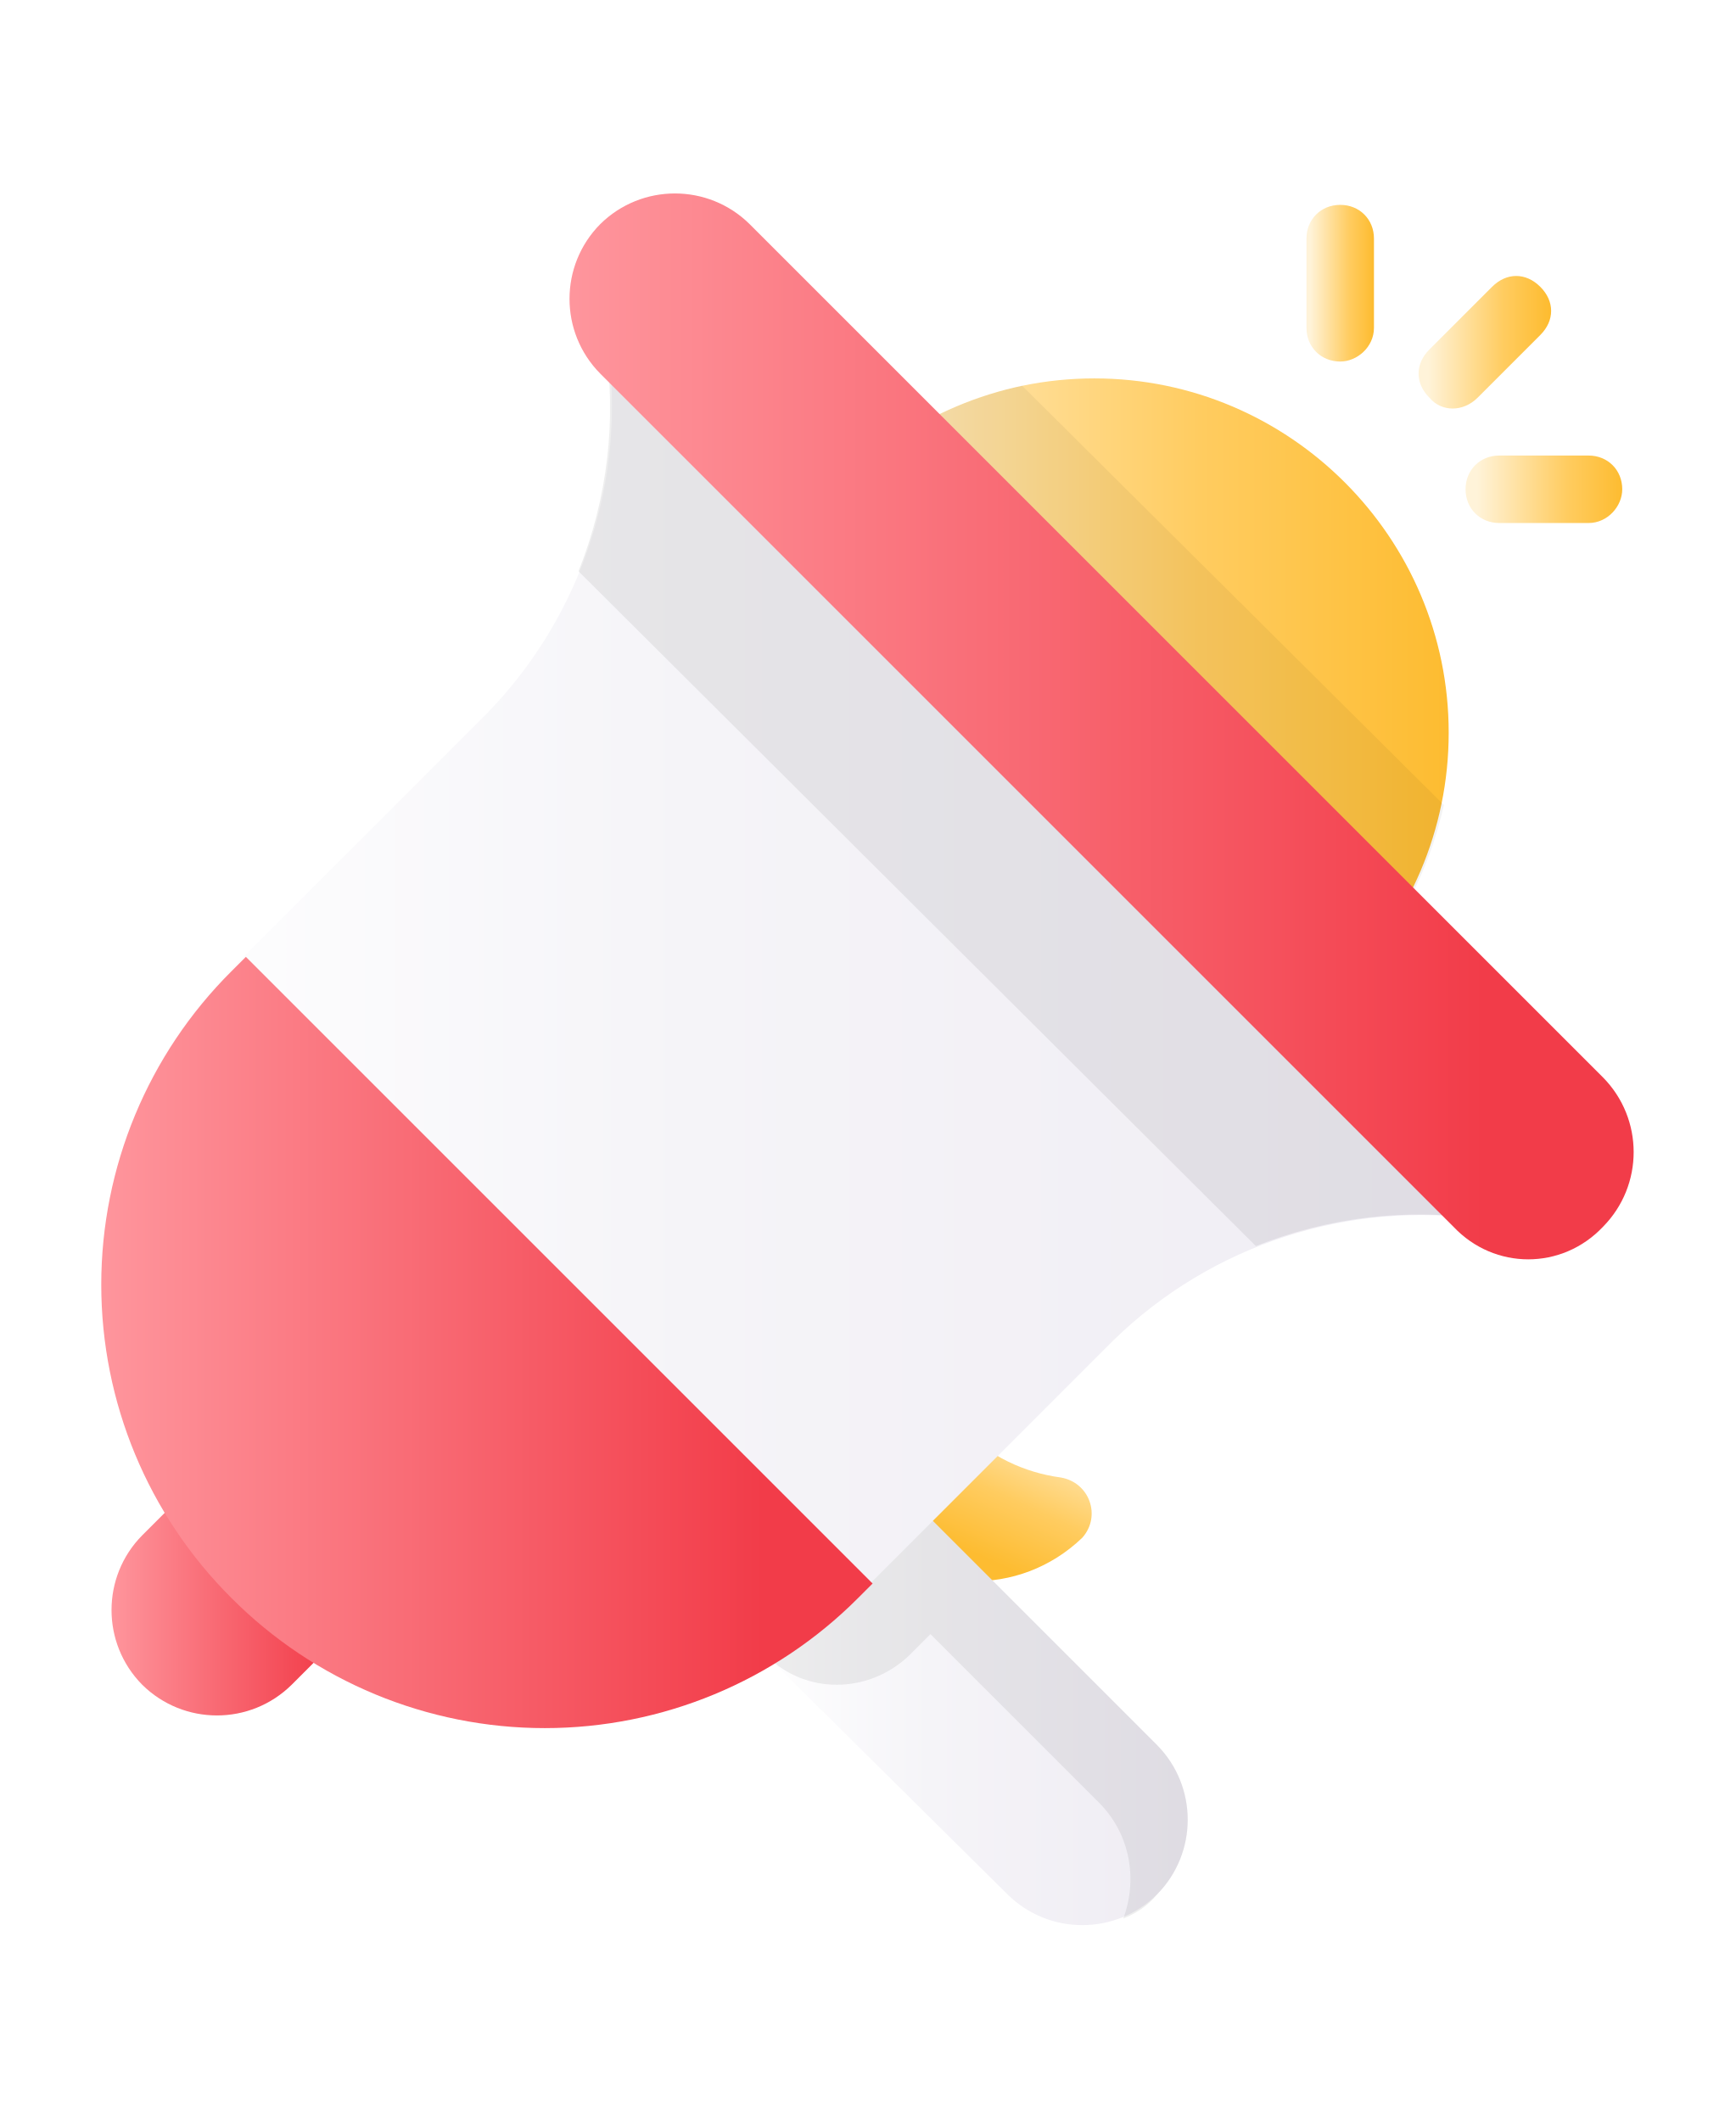
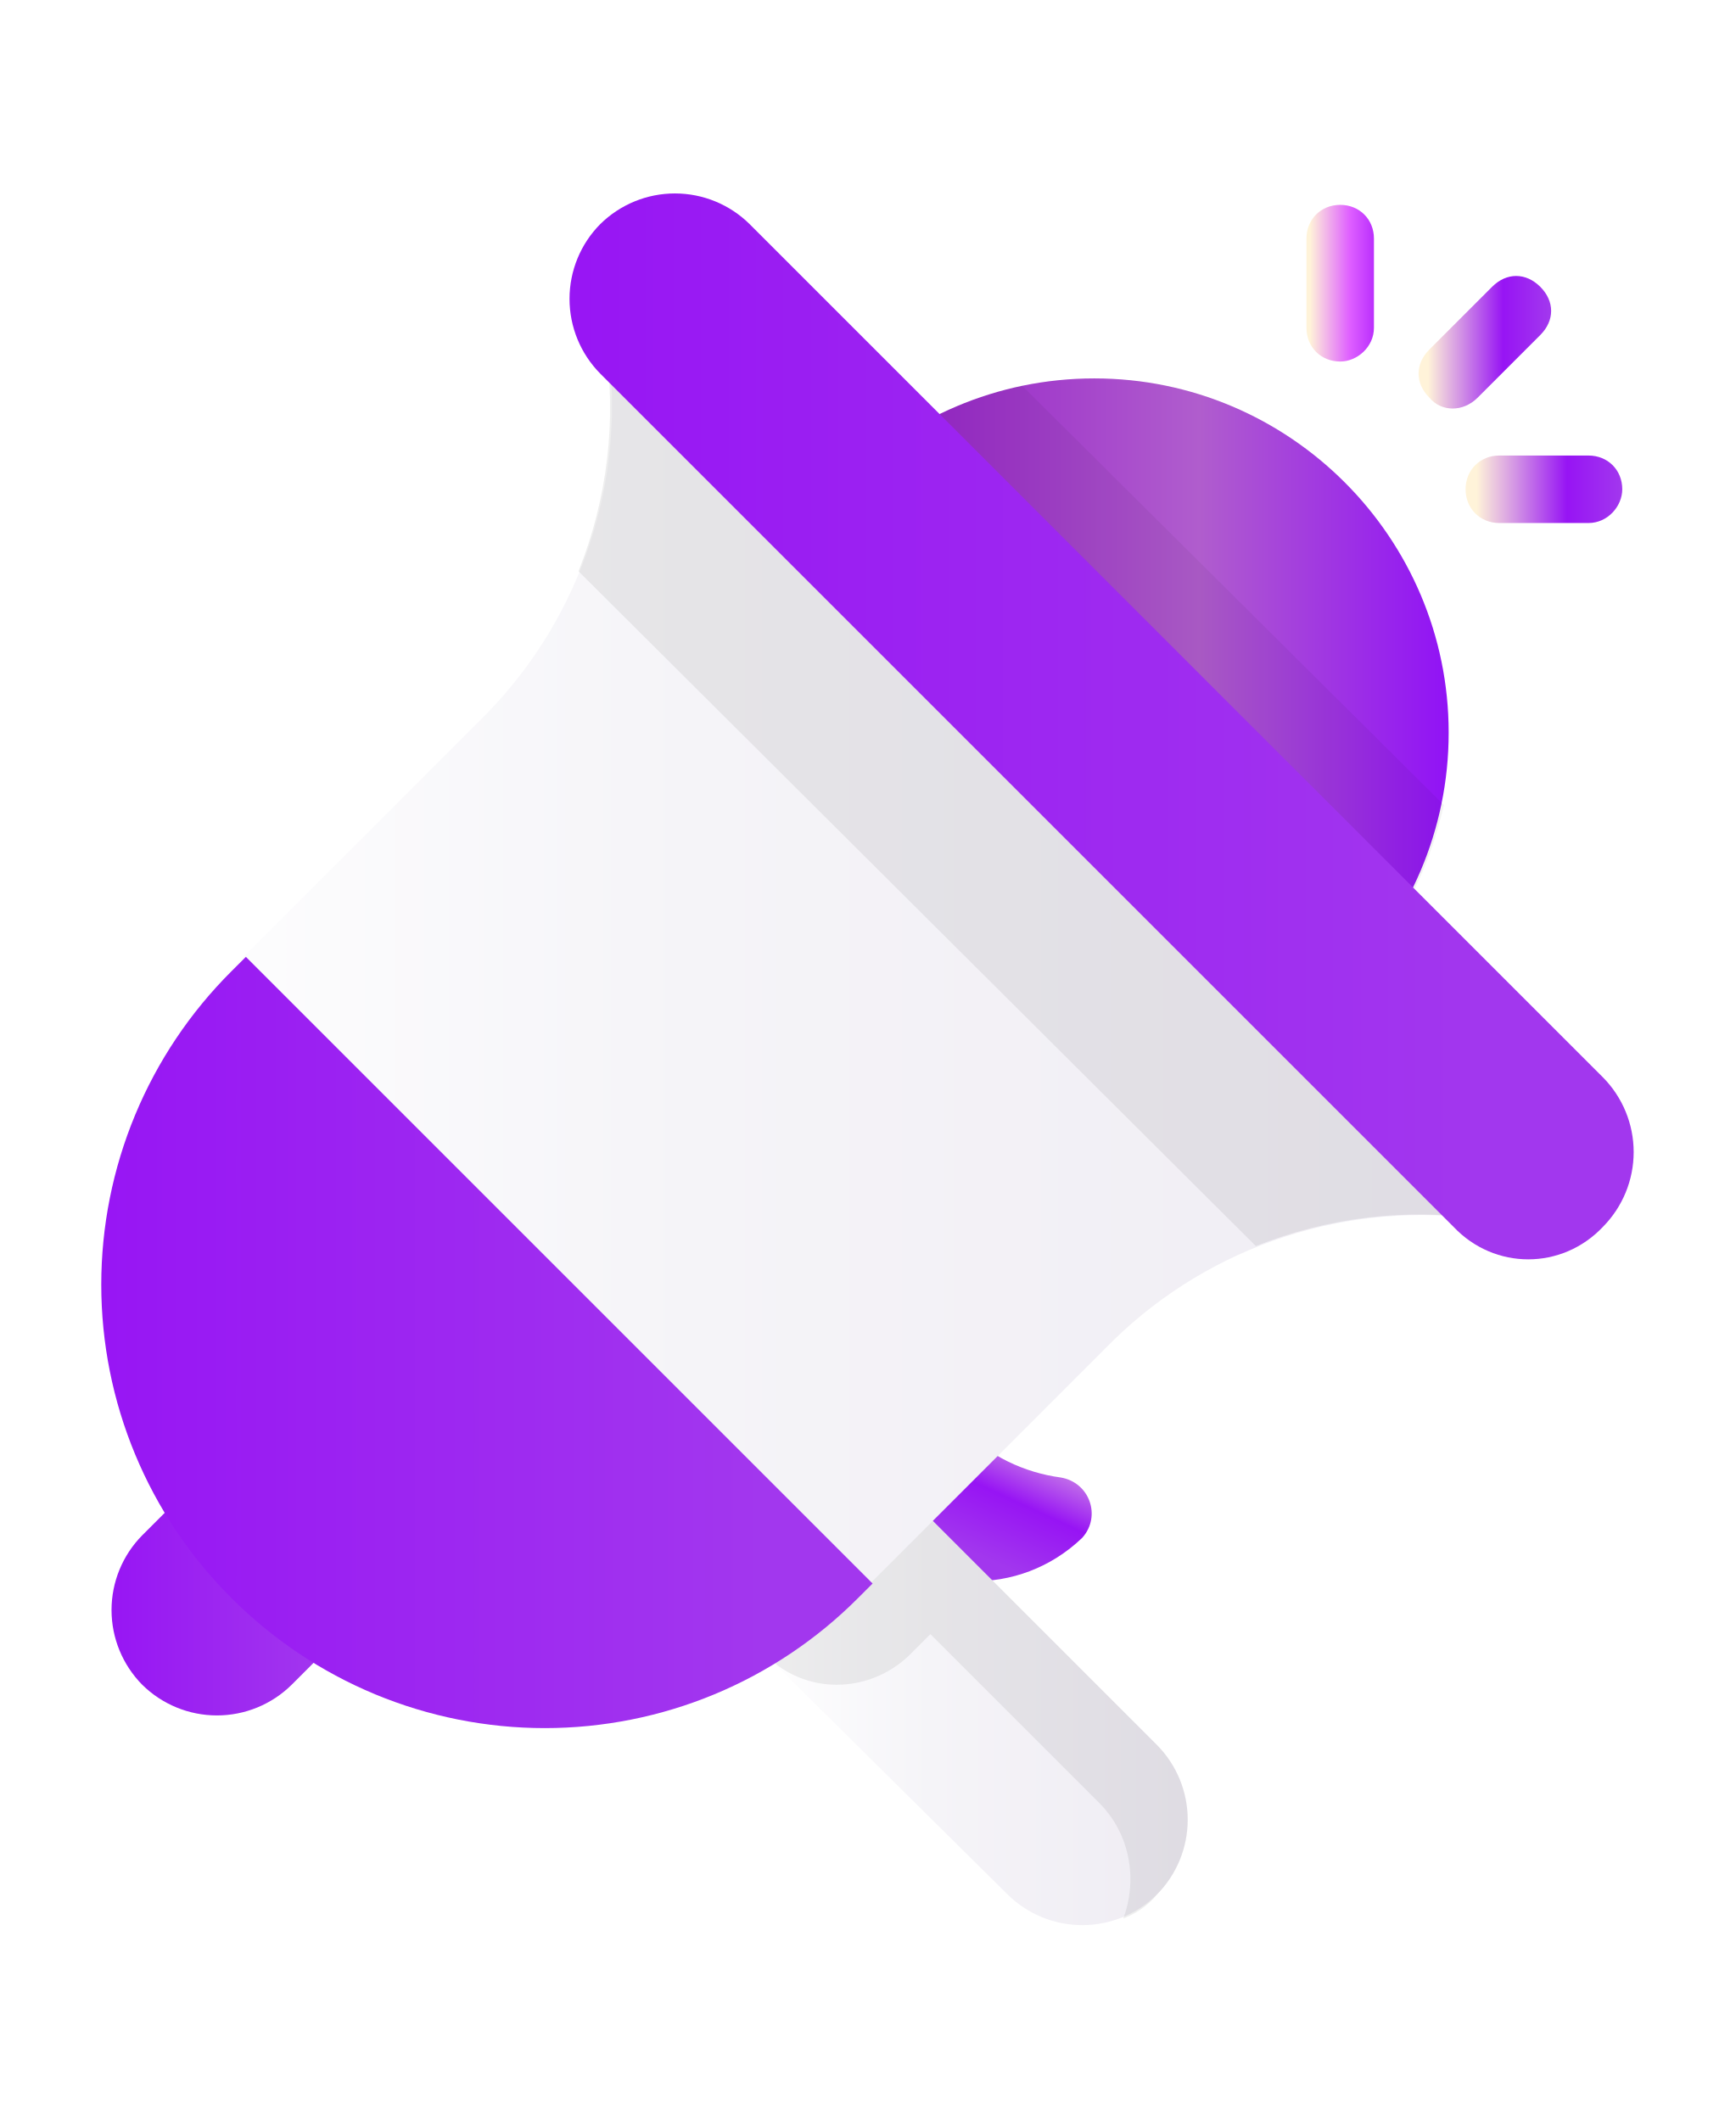
- <svg xmlns="http://www.w3.org/2000/svg" viewBox="0 0 72 88">
-   <linearGradient id="A" gradientUnits="userSpaceOnUse" x1="43.068" y1="57.798" x2="40.068" y2="64.298">
-     <stop offset="0" stop-color="#fff3d9" />
-     <stop offset=".624" stop-color="#ffcc60" />
-     <stop offset="1" stop-color="#fdbc31" />
-   </linearGradient>
-   <path d="M40 59.3l-4.2 4.2c2.4 2.7 6.5 2.8 9.1.3.8-.9.3-2.3-.9-2.5-1.5-.2-3-.9-4-2z" fill="url(#A)" />
-   <linearGradient id="B" gradientUnits="userSpaceOnUse" x1="31.138" y1="70.918" x2="49.108" y2="70.918">
-     <stop offset="0" stop-color="#fff" />
-     <stop offset=".416" stop-color="#f5f4f8" />
-     <stop offset="1" stop-color="#efecf3" />
-   </linearGradient>
-   <path d="M37.4 61.8L48 72.4a4.41 4.41 0 0 1 0 6.2 4.41 4.41 0 0 1-6.2 0L31.2 68.1l6.2-6.3z" fill="url(#B)" />
-   <path d="M31.2 68.1l.6.6c1.6 1.6 4.2 1.6 5.9 0l.9-.9 7 7c1.3 1.3 1.6 3.2 1 4.8.5-.2 1-.5 1.4-1a4.41 4.41 0 0 0 0-6.2L37.4 61.8l-6.2 6.3z" opacity=".07" enable-background="new" />
-   <linearGradient id="C" gradientUnits="userSpaceOnUse" x1="32.78" y1="30.378" x2="60.012" y2="30.378">
-     <stop offset="0" stop-color="#fff3d9" />
-     <stop offset=".624" stop-color="#ffcc60" />
-     <stop offset="1" stop-color="#fdbc31" />
-   </linearGradient>
-   <path d="M45.4 45.1c8.1 0 14.7-6.6 14.7-14.7s-6.6-14.7-14.7-14.7-14.7 6.6-14.7 14.7 6.6 14.7 14.7 14.7z" fill="url(#C)" />
-   <path d="M34.5 20.6l20.8 20.8.6-.6c2.1-2.1 3.4-4.7 4-7.4L42.4 16c-2.7.6-5.3 1.9-7.4 4-.2.2-.3.4-.5.6z" opacity=".05" enable-background="new" />
-   <linearGradient id="D" gradientUnits="userSpaceOnUse" x1="4.014" y1="41.613" x2="63.425" y2="41.613">
-     <stop offset="0" stop-color="#fff" />
-     <stop offset=".416" stop-color="#f5f4f8" />
-     <stop offset="1" stop-color="#efecf3" />
-   </linearGradient>
-   <path d="M20.2 29.6h0L9.6 40.2a18.35 18.35 0 0 0 0 26 18.35 18.35 0 0 0 26 0l10.6-10.6a18.31 18.31 0 0 1 15.4-5l2.6-2.6-36.4-36.4-2.6 2.6a18.31 18.31 0 0 1-5 15.4z" fill="url(#D)" />
-   <path d="M27.8 11.6L64.2 48l-2.6 2.6c-3.2-.5-6.5-.1-9.5 1.1L24 23.7c1.2-3 1.6-6.3 1.1-9.5l2.7-2.6z" opacity=".07" enable-background="new" />
-   <linearGradient id="E" gradientUnits="userSpaceOnUse" x1="4.139" y1="66.005" x2="13.564" y2="66.005">
-     <stop offset="0" stop-color="#ff9aa1" />
-     <stop offset="1" stop-color="#f23c49" />
-   </linearGradient>
-   <path d="M15 67l-2.9 2.9a4.41 4.41 0 0 1-6.2 0 4.41 4.41 0 0 1 0-6.2l2.9-2.9L15 67z" fill="url(#E)" />
-   <linearGradient id="F" gradientUnits="userSpaceOnUse" x1="2.796" y1="55.651" x2="31.646" y2="55.651">
-     <stop offset="0" stop-color="#ff9aa1" />
-     <stop offset="1" stop-color="#f23c49" />
-   </linearGradient>
-   <path d="M36.2 65.7l-26-26-.6.6a18.35 18.35 0 0 0 0 26 18.35 18.35 0 0 0 26 0l.6-.6z" fill="url(#F)" />
-   <linearGradient id="G" gradientUnits="userSpaceOnUse" x1="21.668" y1="30.118" x2="61.578" y2="30.118">
-     <stop offset="0" stop-color="#ff9aa1" />
-     <stop offset="1" stop-color="#f23c49" />
-   </linearGradient>
-   <path d="M60.3 50.9L24.9 15.5a4.41 4.41 0 0 1 0-6.2 4.41 4.41 0 0 1 6.2 0l35.4 35.4a4.41 4.41 0 0 1 0 6.2c-1.7 1.8-4.5 1.8-6.2 0z" fill="url(#G)" />
-   <linearGradient id="H" gradientUnits="userSpaceOnUse" x1="54.351" y1="11.76" x2="56.962" y2="11.76">
-     <stop offset="0" stop-color="#fff3d9" />
-     <stop offset=".624" stop-color="#ffcc60" />
-     <stop offset="1" stop-color="#fdbc31" />
-   </linearGradient>
-   <path d="M55.6 15c-.8 0-1.4-.6-1.4-1.4V9.9c0-.8.6-1.4 1.4-1.4s1.4.6 1.4 1.4v3.7c0 .8-.7 1.4-1.4 1.4z" fill="url(#H)" />
-   <linearGradient id="I" gradientUnits="userSpaceOnUse" x1="61.265" y1="20.251" x2="67.272" y2="20.251">
-     <stop offset="0" stop-color="#fff3d9" />
-     <stop offset=".624" stop-color="#ffcc60" />
-     <stop offset="1" stop-color="#fdbc31" />
-   </linearGradient>
-   <path d="M65.9 21.7h-3.7c-.8 0-1.4-.6-1.4-1.4s.6-1.4 1.4-1.4h3.7c.8 0 1.4.6 1.4 1.4 0 .7-.6 1.4-1.4 1.4z" fill="url(#I)" />
-   <linearGradient id="J" gradientUnits="userSpaceOnUse" x1="59.24" y1="14.249" x2="64.253" y2="14.249">
-     <stop offset="0" stop-color="#fff3d9" />
-     <stop offset=".624" stop-color="#ffcc60" />
-     <stop offset="1" stop-color="#fdbc31" />
-   </linearGradient>
-   <path d="M59.3 16.5c-.6-.6-.6-1.4 0-2l2.6-2.6c.6-.6 1.4-.6 2 0s.6 1.4 0 2l-2.6 2.6c-.6.6-1.5.6-2 0z" fill="url(#J)" />
+ <svg xmlns="http://www.w3.org/2000/svg" width="72" height="88" viewBox="0 0 72 88" fill="none">
+   <path d="M40.001 59.3L35.801 63.5C38.201 66.2 42.301 66.3 44.901 63.8C45.701 62.9 45.201 61.5 44.001 61.3C42.501 61.1 41.001 60.4 40.001 59.3Z" fill="url(#paint0_linear_116_420)" />
+   <path d="M37.399 61.8L47.999 72.4C48.815 73.225 49.273 74.339 49.273 75.5C49.273 76.66 48.815 77.774 47.999 78.6C47.174 79.416 46.06 79.873 44.899 79.873C43.739 79.873 42.625 79.416 41.799 78.6L31.199 68.1L37.399 61.8Z" fill="url(#paint1_linear_116_420)" />
+   <path opacity="0.07" d="M31.199 68.1L31.799 68.7C33.399 70.3 35.999 70.3 37.699 68.7L38.599 67.8L45.599 74.8C46.899 76.1 47.199 78 46.599 79.6C47.099 79.4 47.599 79.1 47.999 78.6C48.815 77.774 49.273 76.66 49.273 75.5C49.273 74.339 48.815 73.225 47.999 72.4L37.399 61.8L31.199 68.1Z" fill="black" />
+   <path d="M45.399 45.1C53.499 45.1 60.099 38.5 60.099 30.4C60.099 22.3 53.499 15.7 45.399 15.7C37.299 15.7 30.699 22.3 30.699 30.4C30.699 38.5 37.299 45.1 45.399 45.1Z" fill="url(#paint2_linear_116_420)" />
+   <path opacity="0.05" d="M34.5 20.6L55.3 41.4L55.9 40.8C58 38.7 59.3 36.1 59.9 33.4L42.4 16C39.7 16.6 37.1 17.9 35 20C34.8 20.2 34.7 20.4 34.5 20.6Z" fill="black" />
+   <path d="M20.2 29.6L9.6 40.2C7.889 41.905 6.531 43.931 5.605 46.162C4.678 48.393 4.201 50.785 4.201 53.2C4.201 55.616 4.678 58.008 5.605 60.238C6.531 62.469 7.889 64.495 9.6 66.2C11.305 67.911 13.331 69.269 15.562 70.196C17.793 71.122 20.185 71.599 22.6 71.599C25.016 71.599 27.408 71.122 29.639 70.196C31.87 69.269 33.895 67.911 35.6 66.2L46.2 55.6C48.212 53.642 50.647 52.172 53.318 51.305C55.988 50.438 58.822 50.197 61.6 50.6L64.2 48L27.8 11.6L25.2 14.2C25.603 16.979 25.362 19.812 24.495 22.483C23.628 25.153 22.159 27.588 20.2 29.6Z" fill="url(#paint3_linear_116_420)" />
+   <path opacity="0.07" d="M27.8 11.6L64.2 48L61.6 50.6C58.4 50.1 55.1 50.5 52.1 51.7L24 23.7C25.2 20.7 25.6 17.4 25.1 14.2L27.8 11.6Z" fill="black" />
+   <path d="M15 67L12.1 69.9C11.275 70.716 10.161 71.173 9 71.173C7.84 71.173 6.726 70.716 5.9 69.9C5.085 69.074 4.627 67.96 4.627 66.8C4.627 65.639 5.085 64.525 5.9 63.7L8.8 60.8L15 67Z" fill="url(#paint4_linear_116_420)" />
+   <path d="M36.2 65.7L10.2 39.7L9.6 40.3C7.889 42.005 6.531 44.031 5.605 46.262C4.678 48.493 4.201 50.885 4.201 53.3C4.201 55.716 4.678 58.108 5.605 60.339C6.531 62.569 7.889 64.595 9.6 66.3C11.305 68.011 13.331 69.369 15.562 70.296C17.793 71.222 20.185 71.699 22.6 71.699C25.016 71.699 27.408 71.222 29.639 70.296C31.87 69.369 33.895 68.011 35.6 66.3L36.2 65.7Z" fill="url(#paint5_linear_116_420)" />
+   <path d="M60.3 50.9L24.9 15.5C24.084 14.674 23.627 13.56 23.627 12.4C23.627 11.239 24.084 10.125 24.9 9.3C25.726 8.484 26.84 8.026 28 8.026C29.161 8.026 30.275 8.484 31.1 9.3L66.5 44.7C67.316 45.525 67.774 46.639 67.774 47.8C67.774 48.96 67.316 50.074 66.5 50.9C64.8 52.7 62 52.7 60.3 50.9Z" fill="url(#paint6_linear_116_420)" />
+   <path d="M55.599 15C54.799 15 54.199 14.4 54.199 13.6V9.9C54.199 9.1 54.799 8.5 55.599 8.5C56.399 8.5 56.999 9.1 56.999 9.9V13.6C56.999 14.4 56.299 15 55.599 15Z" fill="url(#paint7_linear_116_420)" />
+   <path d="M65.901 21.7H62.201C61.401 21.7 60.801 21.1 60.801 20.3C60.801 19.5 61.401 18.9 62.201 18.9H65.901C66.701 18.9 67.301 19.5 67.301 20.3C67.301 21 66.701 21.7 65.901 21.7Z" fill="url(#paint8_linear_116_420)" />
+   <path d="M59.3 16.5C58.7 15.9 58.7 15.1 59.3 14.5L61.9 11.9C62.5 11.3 63.3 11.3 63.9 11.9C64.5 12.5 64.5 13.3 63.9 13.9L61.3 16.5C60.7 17.1 59.8 17.1 59.3 16.5Z" fill="url(#paint9_linear_116_420)" />
+   <defs>
+     <linearGradient id="paint0_linear_116_420" x1="43.069" y1="57.798" x2="40.069" y2="64.298" gradientUnits="userSpaceOnUse">
+       <stop stop-color="#FFF3D9" />
+       <stop offset="0.624" stop-color="#9714F4" />
+       <stop offset="1" stop-color="#A237EE" />
+     </linearGradient>
+     <linearGradient id="paint1_linear_116_420" x1="31.137" y1="70.918" x2="49.107" y2="70.918" gradientUnits="userSpaceOnUse">
+       <stop stop-color="white" />
+       <stop offset="0.416" stop-color="#F5F4F8" />
+       <stop offset="1" stop-color="#EFECF3" />
+     </linearGradient>
+     <linearGradient id="paint2_linear_116_420" x1="32.779" y1="30.378" x2="60.011" y2="30.378" gradientUnits="userSpaceOnUse">
+       <stop stop-color="#8B0CC7" />
+       <stop offset="0.624" stop-color="#B05DCD" />
+       <stop offset="1" stop-color="#9113F5" />
+     </linearGradient>
+     <linearGradient id="paint3_linear_116_420" x1="4.014" y1="41.613" x2="63.425" y2="41.613" gradientUnits="userSpaceOnUse">
+       <stop stop-color="white" />
+       <stop offset="0.416" stop-color="#F5F4F8" />
+       <stop offset="1" stop-color="#EFECF3" />
+     </linearGradient>
+     <linearGradient id="paint4_linear_116_420" x1="4.139" y1="66.005" x2="13.564" y2="66.005" gradientUnits="userSpaceOnUse">
+       <stop stop-color="#9714F4" />
+       <stop offset="1" stop-color="#A237EE" />
+     </linearGradient>
+     <linearGradient id="paint5_linear_116_420" x1="2.796" y1="55.651" x2="31.646" y2="55.651" gradientUnits="userSpaceOnUse">
+       <stop stop-color="#9714F4" />
+       <stop offset="1" stop-color="#A237EE" />
+     </linearGradient>
+     <linearGradient id="paint6_linear_116_420" x1="21.668" y1="30.118" x2="61.578" y2="30.118" gradientUnits="userSpaceOnUse">
+       <stop stop-color="#9714F4" />
+       <stop offset="1" stop-color="#A237EE" />
+     </linearGradient>
+     <linearGradient id="paint7_linear_116_420" x1="54.35" y1="11.76" x2="56.961" y2="11.76" gradientUnits="userSpaceOnUse">
+       <stop stop-color="#FFF3D9" />
+       <stop offset="0.624" stop-color="#DF60FF" />
+       <stop offset="1" stop-color="#BC31FD" />
+     </linearGradient>
+     <linearGradient id="paint8_linear_116_420" x1="61.266" y1="20.251" x2="67.273" y2="20.251" gradientUnits="userSpaceOnUse">
+       <stop stop-color="#FFF3D9" />
+       <stop offset="0.624" stop-color="#9714F4" />
+       <stop offset="1" stop-color="#A237EE" />
+     </linearGradient>
+     <linearGradient id="paint9_linear_116_420" x1="59.24" y1="14.249" x2="64.253" y2="14.249" gradientUnits="userSpaceOnUse">
+       <stop stop-color="#FFF3D9" />
+       <stop offset="0.624" stop-color="#9714F4" />
+       <stop offset="1" stop-color="#A237EE" />
+     </linearGradient>
+   </defs>
</svg>
